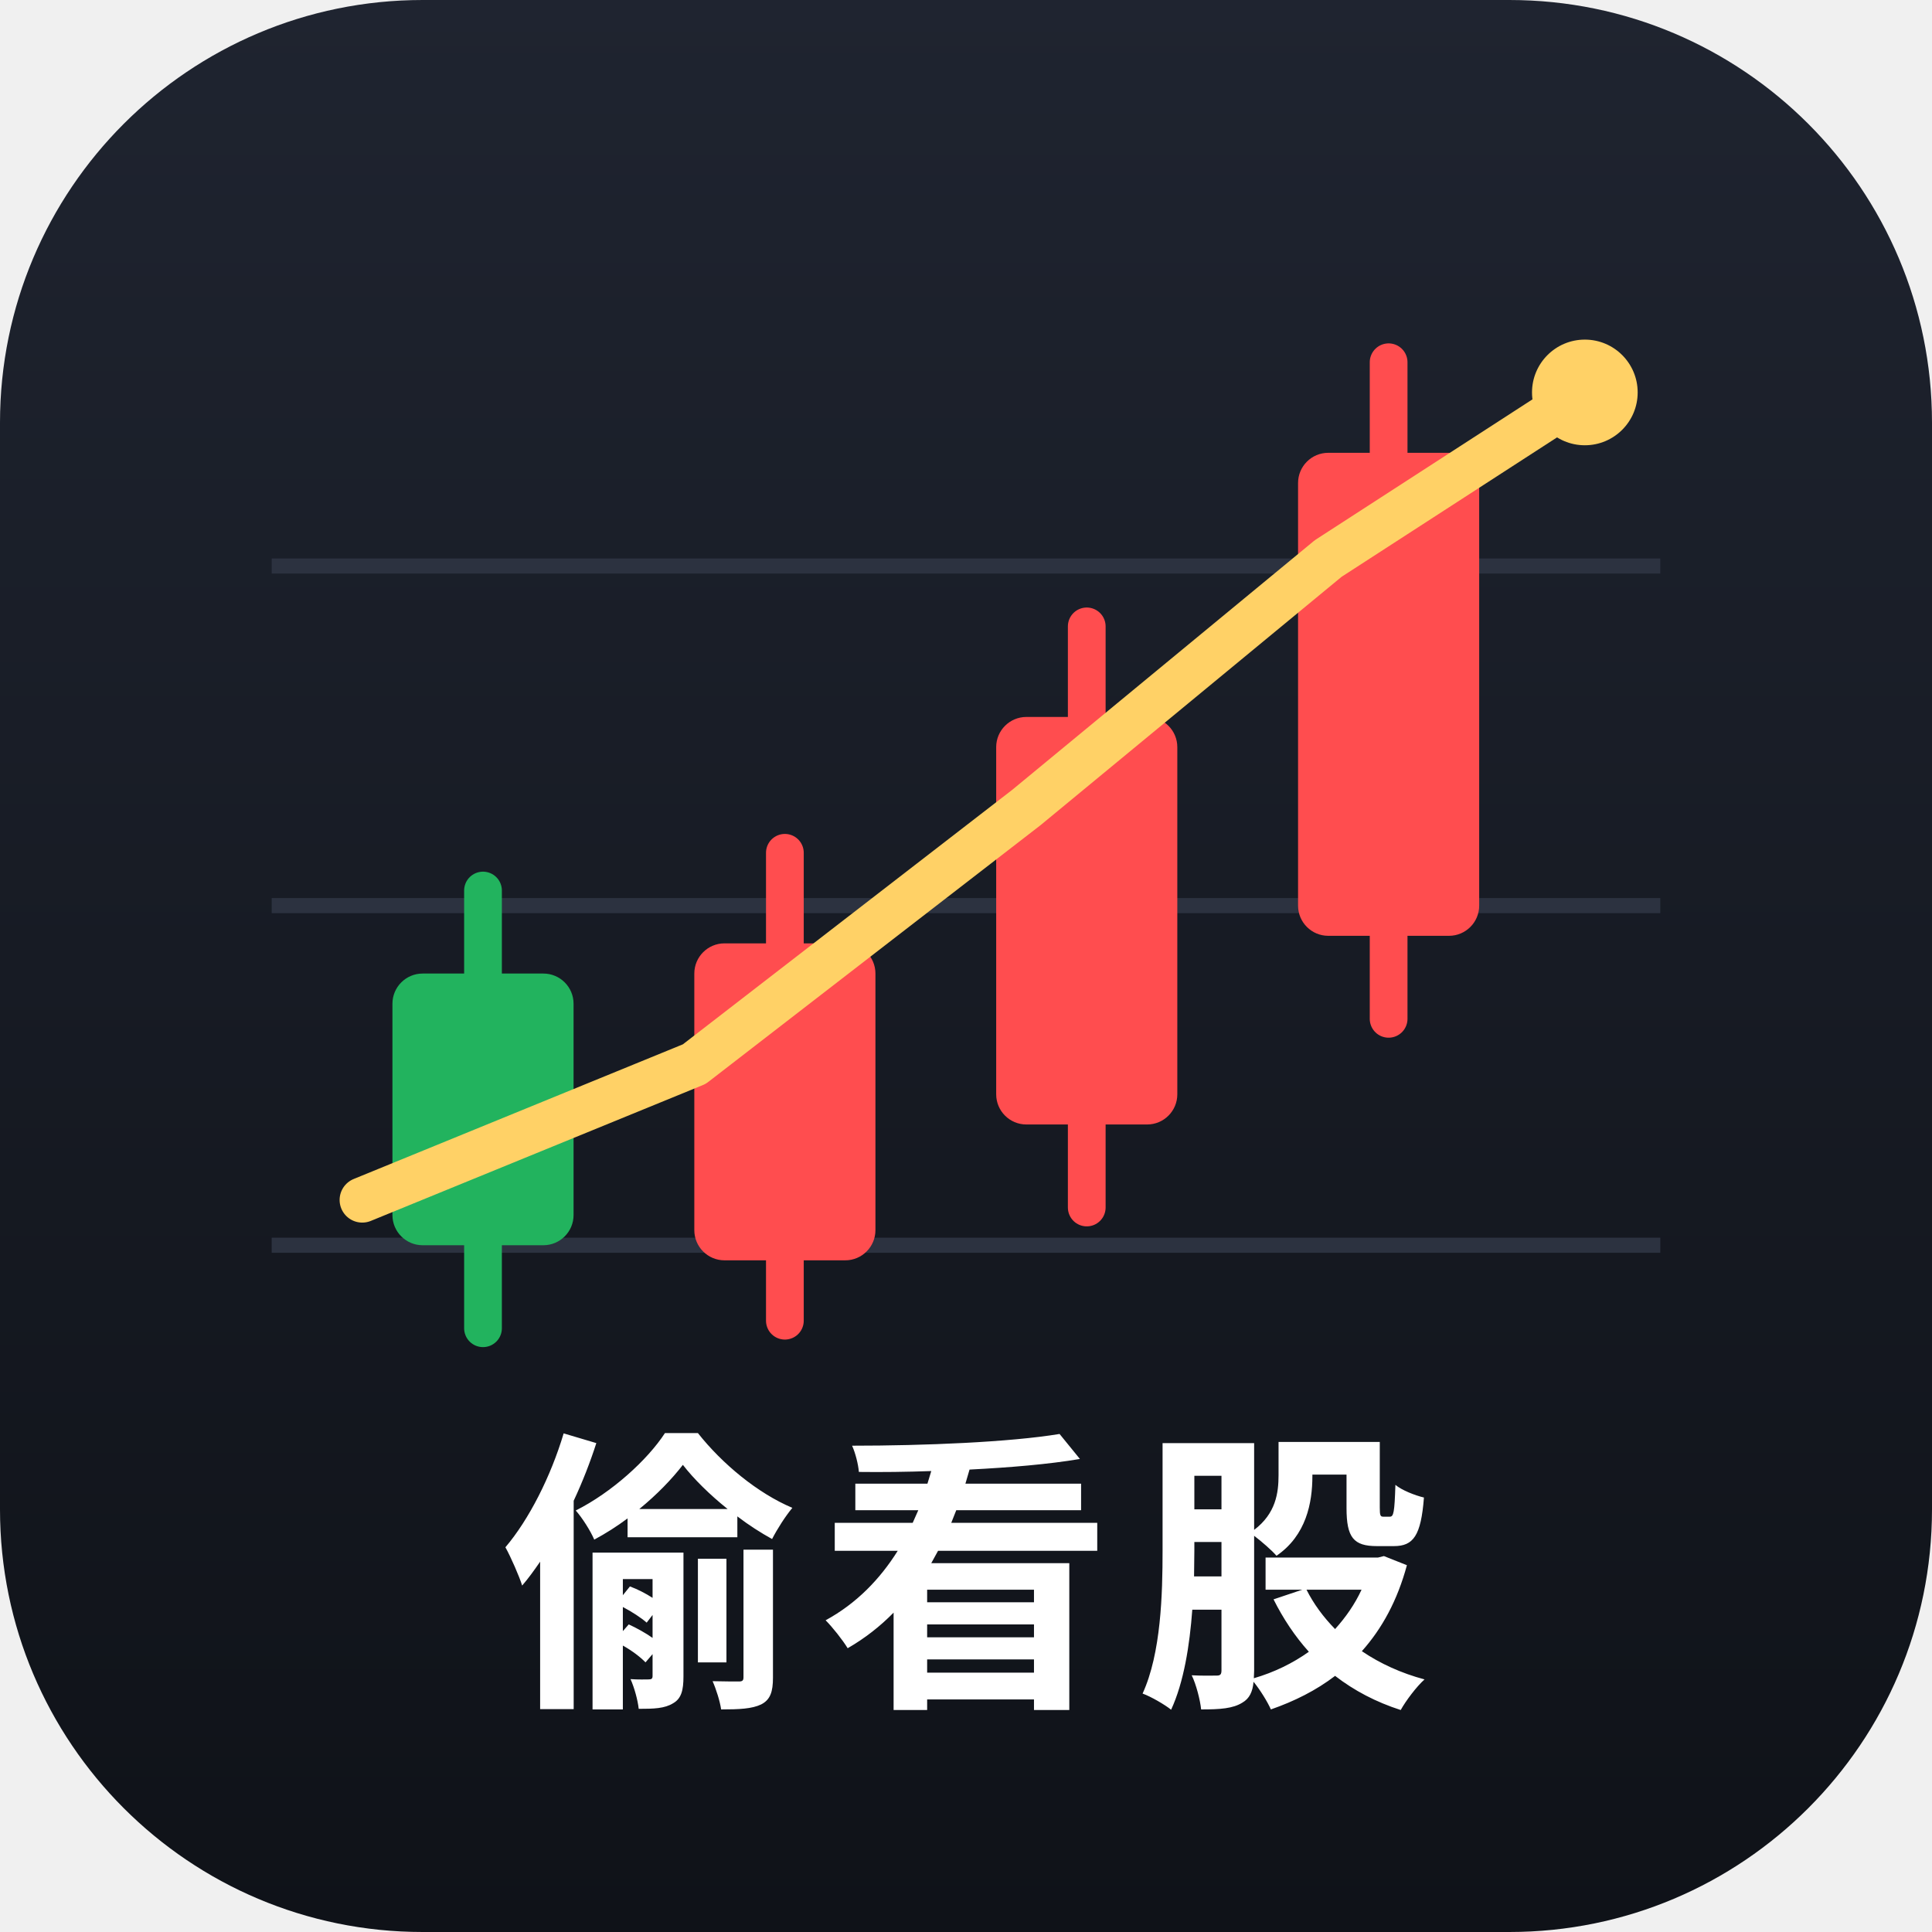
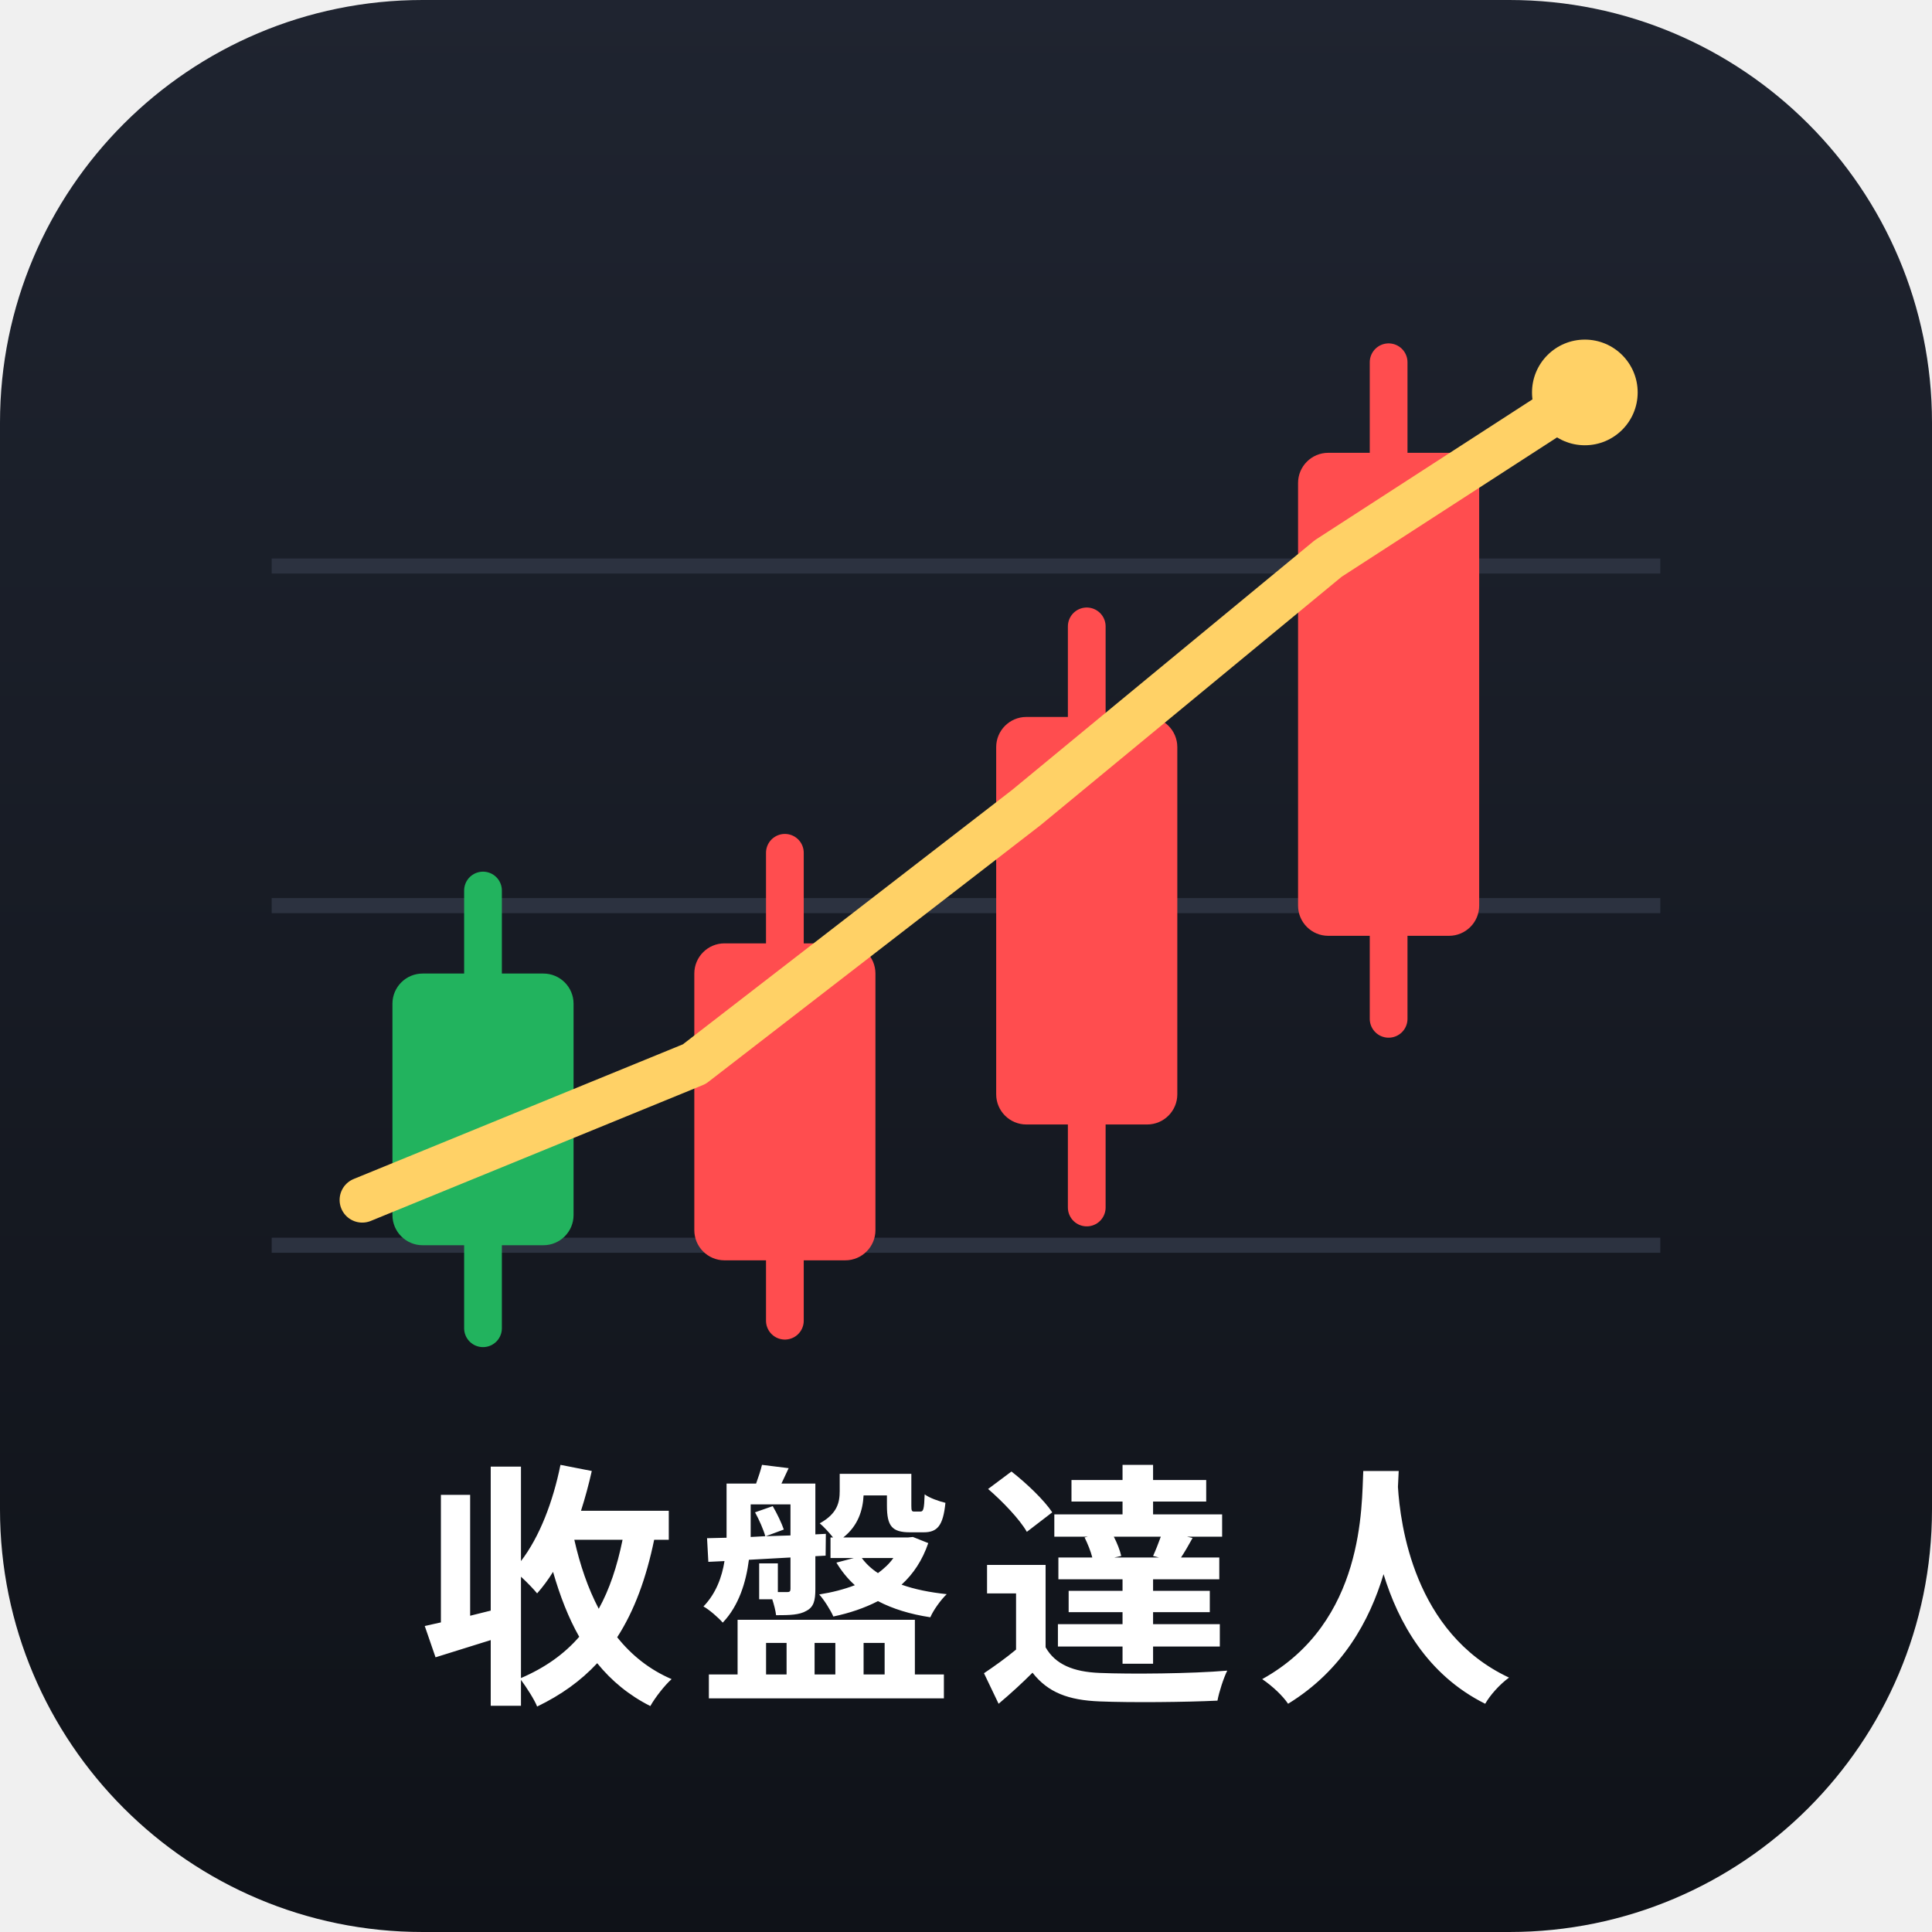
<svg xmlns="http://www.w3.org/2000/svg" viewBox="0 0 512 512">
  <defs>
    <linearGradient id="bg" x1="0" y1="0" x2="0" y2="1">
      <stop offset="0" stop-color="#1f2430" />
      <stop offset="1" stop-color="#0f1218" />
    </linearGradient>
  </defs>
  <rect width="512" height="512" rx="112" fill="url(#bg)" />
  <g stroke="#2c3240" stroke-width="4">
    <line x1="72" y1="150" x2="440" y2="150" />
    <line x1="72" y1="240" x2="440" y2="240" />
    <line x1="72" y1="330" x2="440" y2="330" />
  </g>
  <g stroke-linecap="round">
    <line x1="128" y1="236" x2="128" y2="352" stroke="#22b35e" stroke-width="10" />
    <rect x="104" y="258" width="48" height="72" rx="8" fill="#22b35e" />
    <line x1="208" y1="226" x2="208" y2="350" stroke="#ff4d4f" stroke-width="10" />
    <rect x="184" y="250" width="48" height="84" rx="8" fill="#ff4d4f" />
    <line x1="288" y1="166" x2="288" y2="320" stroke="#ff4d4f" stroke-width="10" />
    <rect x="264" y="190" width="48" height="108" rx="8" fill="#ff4d4f" />
    <line x1="368" y1="96" x2="368" y2="270" stroke="#ff4d4f" stroke-width="10" />
    <rect x="344" y="120" width="48" height="128" rx="8" fill="#ff4d4f" />
  </g>
  <polyline points="96,318 184,282 272,214 352,148 420,104" fill="none" stroke="#ffd166" stroke-width="12" stroke-linecap="round" stroke-linejoin="round" />
  <circle cx="420" cy="104" r="14" fill="#ffd166" />
-   <text x="256" y="446" text-anchor="middle" font-family="'Microsoft JhengHei','PingFang TC','Noto Sans TC',sans-serif" font-size="78" font-weight="800" fill="#ffffff" letter-spacing="6">偷看股</text>
+   <text x="256" y="446" text-anchor="middle" font-family="'Microsoft JhengHei','PingFang TC','Noto Sans TC',sans-serif" font-size="68" font-weight="800" fill="#ffffff" letter-spacing="6">收盤達人</text>
</svg>
